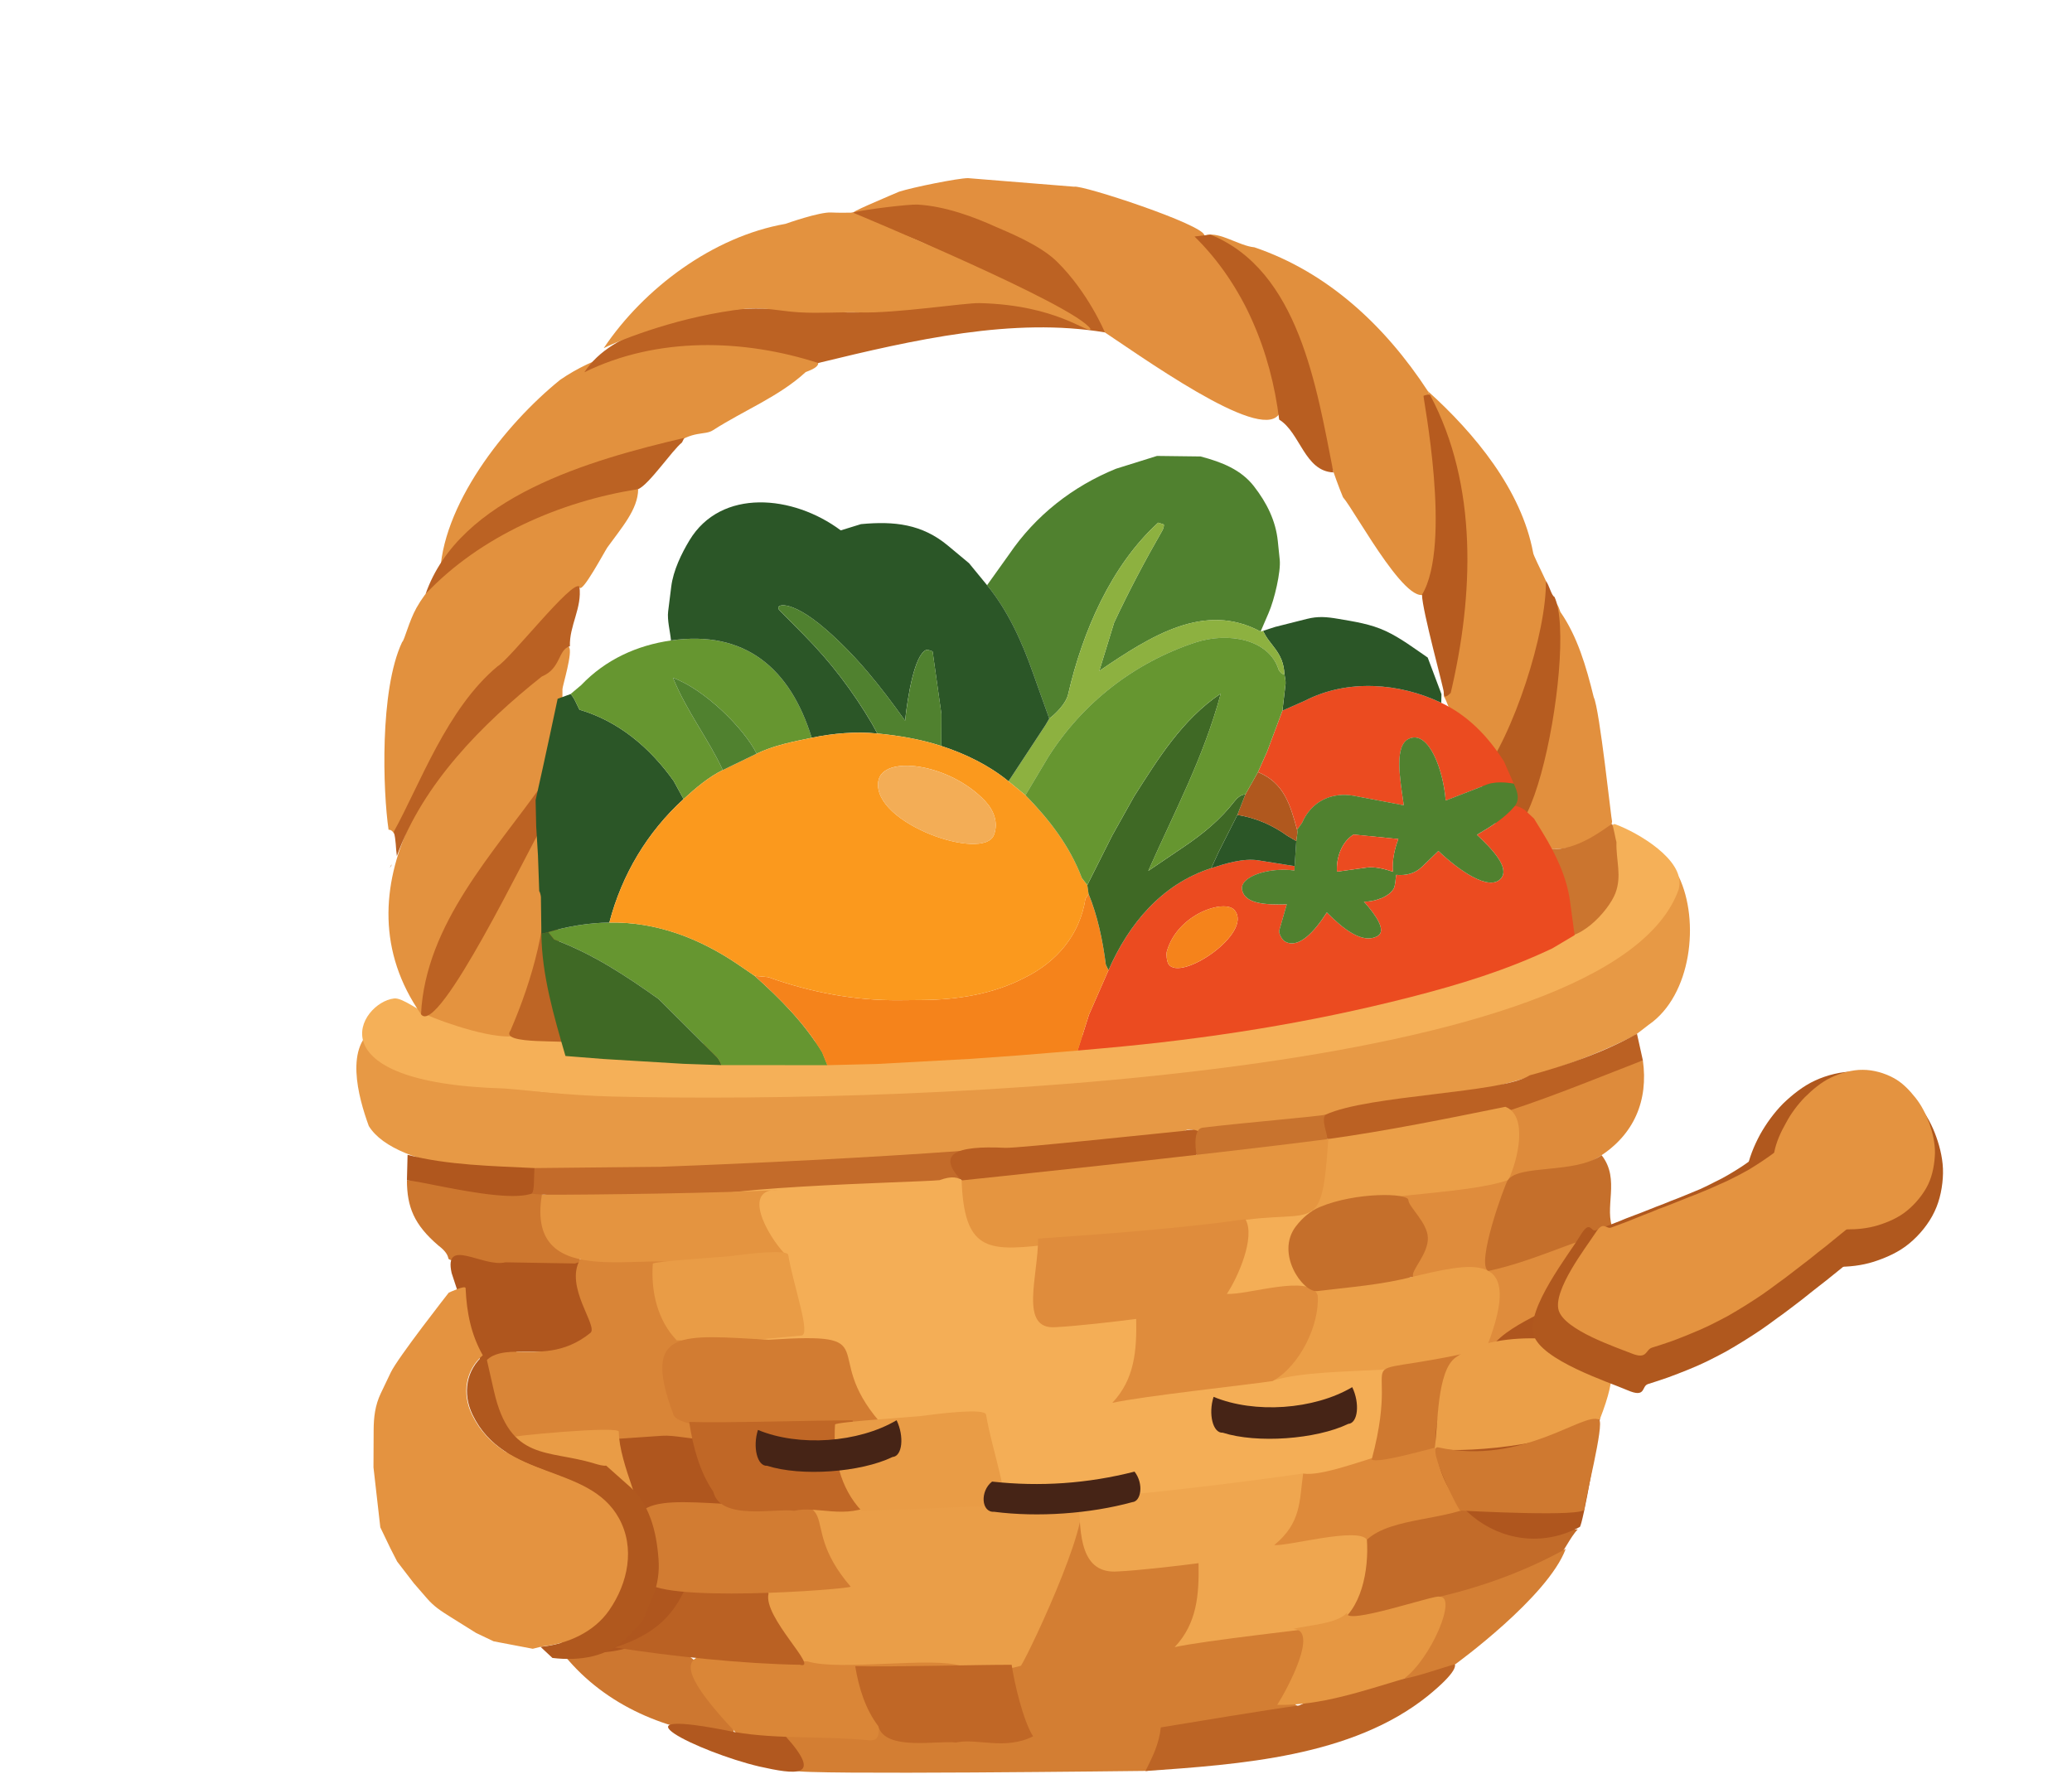
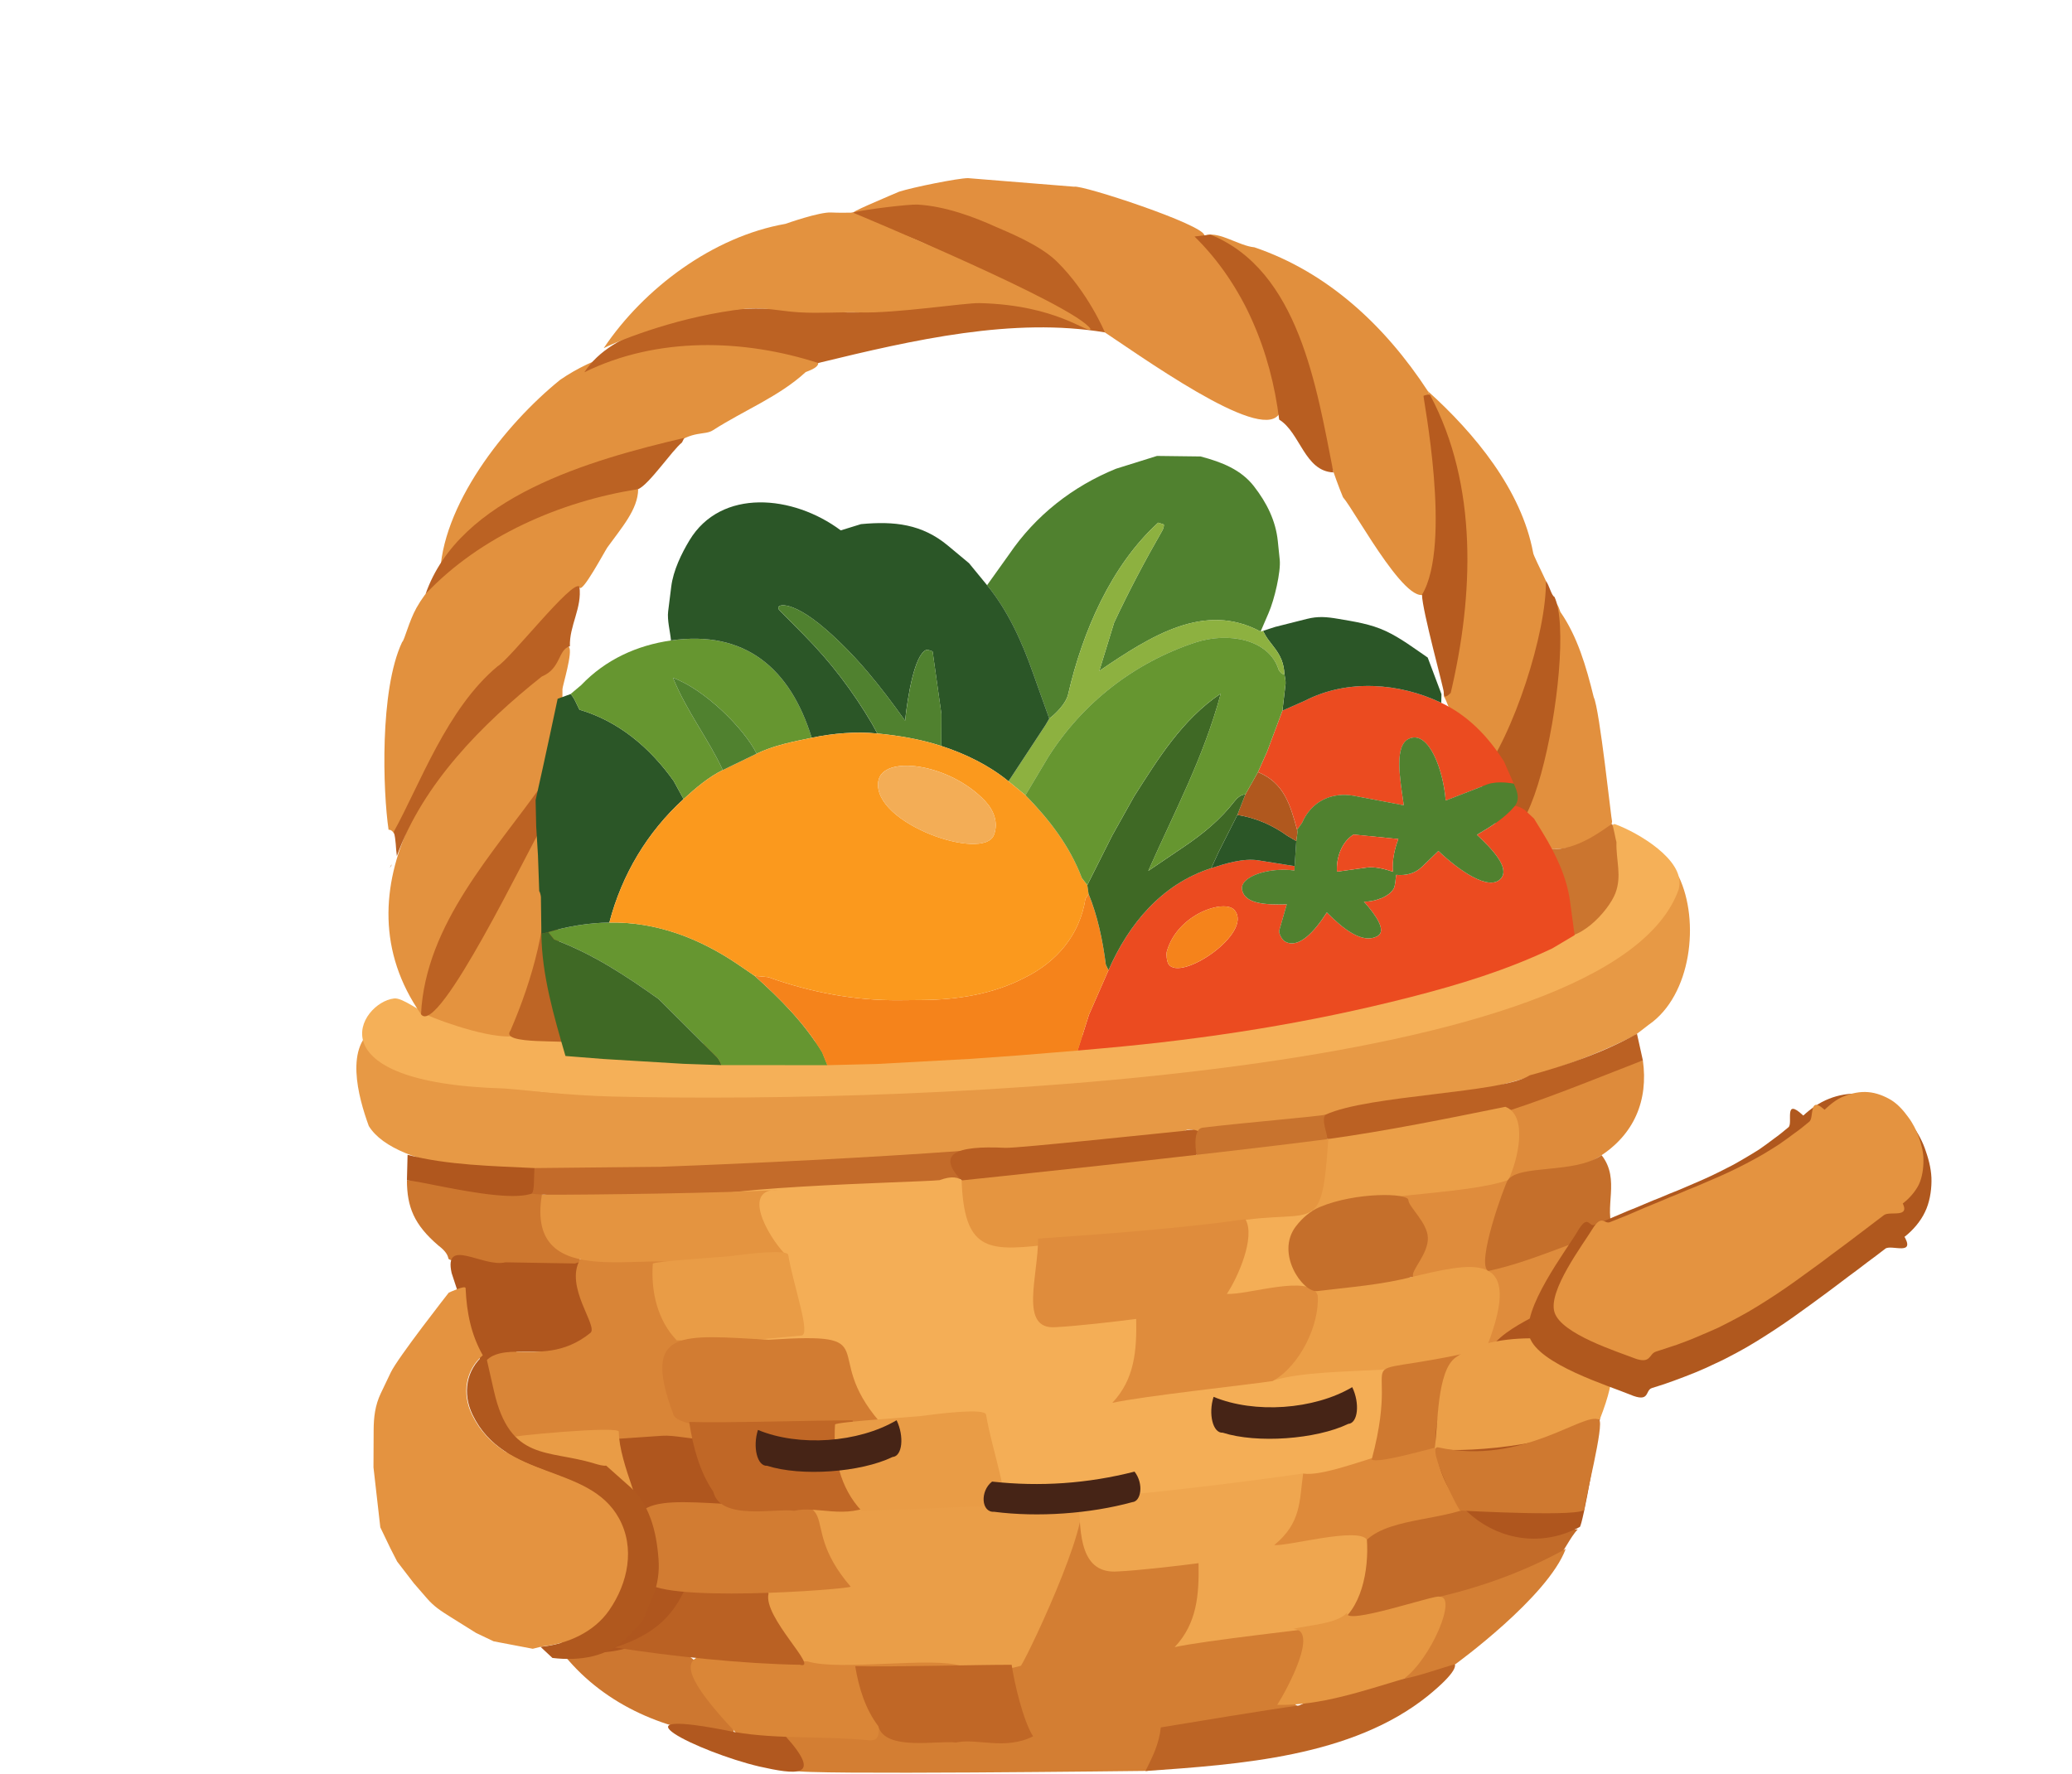
<svg xmlns="http://www.w3.org/2000/svg" width="814" height="697" viewBox="-140 -70 814 697" fill="none">
  <g id="cesto">
    <g id="corpo">
      <path d="M519.51 274.461C527.873 291.803 524.535 321.143 507.693 332.701C507.693 332.701 502.015 337.133 502.043 336.969C448.676 363.778 386.763 368.094 330.057 375.547C329.626 372.89 324.216 373.389 324.274 376.4C296.382 377.59 264.873 386.021 238.65 382.443C194.088 387.728 26.303 407.208 4.885 372.477C0.751 361.14 -4.956 340.518 8.012 333.593C30.159 377.292 202.634 355.213 250.716 355.05C339.227 343.357 461.02 342.916 519.49 274.461" fill="#E79945" />
      <path d="M519.5 279.449C493.632 352.834 223.994 363.883 100.618 360.891C82.989 360.459 68.717 358.531 58.185 357.735C-17.895 355.587 1.317 323.877 14.841 322.352C18.352 321.959 25.229 328.021 28.874 328.404C33.957 328.941 41.448 330.083 49.217 331.464C65.187 334.303 99.103 340.422 118.631 340.298C172.44 339.952 267.598 337.727 290.828 336.902C331.87 330.764 381.593 324.433 423.978 313.019C442.528 307.389 465.433 298.786 478.544 290.575C496.03 283.535 489.977 252.19 494.581 253.897C503.847 257.331 521.428 267.815 519.701 278.298" fill="#F5B058" />
      <path d="M286.004 518.845C315.709 522.777 345.769 527.947 325.876 574.716L366.074 568.567C366.697 571.128 371.426 569.881 373.143 569.881C376.02 580.998 360.77 595.433 369.719 600.354L369.162 602.378L317.454 610.578L310.807 625.886C310.807 625.886 173.505 627.584 172.334 625.79C169.006 624.352 172.21 619.009 169.275 614.77C167.155 616.631 166.637 614.894 167.999 612.401C176.746 607.595 191.968 613.494 202.692 611.614C202.883 607.01 207.305 607.269 209.78 611.902C226.507 613.427 246.122 614.559 262.6 611.259C258.888 603.567 256.481 595.376 255.368 586.695C250.688 584.269 277.966 513.263 285.994 518.845H286.004Z" fill="#D37E33" />
      <path d="M479.83 530.987C476.722 534.172 474.42 539.965 471.466 542.756C457.999 548.943 440.562 558.908 425.484 557.431C427.584 560.97 392.326 566.265 391.501 567.282C388.278 567.138 386.705 566.418 389.247 563.685C404.047 513.329 385.602 538.344 436.955 520.043C456.225 520.225 444.235 533.001 479.83 530.978V530.987Z" fill="#C26B29" />
      <path d="M421.014 596.353C391.108 620.447 346.958 623.315 310.011 625.943C312.706 620.486 315.335 615.479 316.035 608.803C327.909 606.827 358.842 601.715 370.304 600.19C382.331 594.704 398.014 590.292 411.538 589.668C426.836 580.604 442.749 578.638 421.004 596.353H421.014Z" fill="#BC6425" />
      <path d="M73.685 399.487C78.577 403.899 87.871 424.933 87.871 424.933C89.665 436.482 36.508 426.458 36.173 424.607C35.914 423.197 35.089 421.634 32.288 419.495C22.601 411.237 19.896 404.225 19.867 393.799C35.501 393.54 72.793 398.672 73.685 399.487Z" fill="#CD772F" />
      <path d="M505.41 346.676C507.625 362.359 502.014 375.921 488.164 384.611C473.288 393.953 449.99 397.742 449.75 394.826C449.184 388.169 450.086 380.371 450.143 378.415C451.179 376.583 452.675 365.044 455.006 363.96C464.435 359.577 491.07 349.899 505.41 346.667V346.676Z" fill="#DE8B3B" />
      <path d="M101.558 577.391C111.869 577.516 126.17 574.849 133.585 583.367C133.095 594.896 152.202 607.777 147.492 612.419C122.324 610.578 98.01 600.372 81.877 580.7C81.474 578.619 79.21 575.482 82.529 574.504C85.483 575.128 101.223 573.142 101.558 577.391Z" fill="#CD7730" />
      <path d="M475.101 538.651C468.089 557.604 431.766 583.952 431.766 583.952C425.417 585.65 417.993 588.499 411.547 589.688C415.336 580.336 427.815 569.67 425.493 557.441C442.634 553.461 459.428 547.313 475.101 538.651Z" fill="#D47F34" />
      <path d="M69.964 389.004C84.677 410.029 29.497 394.5 19.867 393.8L20.117 383.796C35.808 387.892 53.62 388.189 69.954 389.004H69.964Z" fill="#B0571E" />
      <path d="M148.864 610.684C152.038 608.334 165.303 610.012 168.584 612.247C183.69 629.042 172.43 627.315 158.215 624.15C134.822 618.635 96.091 599.836 148.854 610.684H148.864Z" fill="#B1581F" />
      <path d="M238.66 382.194L239.878 383.882C237.461 391.498 245.029 388.055 247.446 391.834C250.141 395.891 238.919 395.824 237.595 393.359C213.031 397.08 183.317 400.754 158.177 397.963C132.088 402.787 68.516 399.516 68.909 399.037C70.002 397.685 69.666 394.088 69.954 389.004L119.408 388.505C155.894 387.163 202.519 384.851 238.65 382.185L238.66 382.194Z" fill="#C36B2A" />
      <path d="M505.41 346.676C465.557 362.1 424.774 380.419 381.449 377.638C379.137 374.597 376.298 370.089 380.778 368.017C397.611 360.229 450.134 359.606 460.934 352.566C475.417 348.614 489.891 343.588 503.099 336.241L505.41 346.676Z" fill="#BB6123" />
      <path d="M324.974 374.396C335.467 371.71 332.618 381.388 328.35 386.03C299.134 387.479 265.593 399.756 238.257 394.356C227.418 383.479 235.235 380.074 254.956 381.052C259.512 381.282 318.624 374.99 324.983 374.396H324.974Z" fill="#B85E22" />
      <path d="M380.777 368.008C378.878 369.888 381.641 375.988 381.449 377.628C380.183 388.534 342.574 381.398 330.124 384.179C330.124 384.179 328.053 373.677 332.474 373.13C346.986 371.327 378.811 368.641 380.768 368.008H380.777Z" fill="#C8732E" />
      <path d="M85.953 426.488C91.372 424.464 92.792 427.514 90.212 435.648C98.029 475.328 105.107 460.231 62.866 461.18C66.338 505.887 116.032 477.227 137.028 491.586C141.872 494.895 148.24 504.419 149.353 513.215C159.376 524.206 139.052 524.139 131.292 524.561C145.689 555.849 114.085 588.077 81.838 577.133C79.268 575.397 74.299 560.453 74.29 549.173C74.654 542.498 51.126 471.961 37.429 430.267C34.226 415.87 49.85 428.214 58.569 426.037L85.943 426.498L85.953 426.488Z" fill="#AF561E" />
      <path d="M229.116 393.751C248.319 386.721 234.977 416.052 250.093 418.095C292.411 417.606 361.326 397.55 401.965 396.293C406.972 386.165 406.713 454.341 403.797 502.27C403.27 511.123 274.436 522.009 227.15 523.026C220.388 522.163 169.956 516.801 148.25 489.974C123.37 459.233 127.523 406.393 130.698 403.583C126.487 396.312 220.158 394.711 229.116 393.751Z" fill="#F4AE56" />
      <path d="M282.656 518.528C293.312 518.193 264.797 578.84 261.104 584.547C260.826 584.988 199.996 599.183 175.969 584.345C153.007 570.159 155.703 527.727 168.047 523.746C191.009 516.332 263.281 519.814 282.656 518.528Z" fill="#EA9E48" />
      <path d="M371.953 509.032C376.03 515.996 370.802 528.005 366.467 534.45C374.792 534.901 394.302 526.47 396.997 535.035C397.802 546.746 394.992 562.899 384.451 568.701C373.852 570.255 333.453 574.629 321.473 577.257C330.268 567.963 331.103 556.626 330.853 544.272C323.142 545.298 306.846 547.168 299.173 547.514C284.718 548.607 284.085 533.548 283.989 518.988C309.733 517.185 346.689 512.658 371.953 509.032Z" fill="#EFA64F" />
      <path d="M177.37 582.887C190.079 586.753 226.392 580.835 237.806 584.691C239.974 588.412 198.913 586.014 198.28 586.695C199.546 593.285 201.627 599.749 205.32 605.379C204.706 608.756 206.874 614.28 201.387 613.868C184.66 612.142 165.189 613.504 148.874 610.664C109.241 568.51 144.759 581.813 177.37 582.878V582.887Z" fill="#DA8637" />
      <path d="M205.042 608.305C199.996 601.649 197.397 593.323 195.978 584.729C209.809 585.122 244.156 584.154 257.44 584.192C258.466 591.299 261.977 606.253 265.852 612.305C254.802 617.878 243.887 612.919 235.523 614.741C228.675 613.782 207.718 618.261 205.042 608.315V608.305Z" fill="#C06726" />
      <path d="M425.484 557.431C432.764 557.086 422.088 581.976 411.538 589.678C395.529 594.416 378.581 600.373 361.767 599.931C365.69 593.831 378.313 570.294 368.078 570.121C373.661 568.577 385.199 568.241 389.247 563.695C387.453 569.171 424.246 556.415 425.484 557.431Z" fill="#E69742" />
      <path d="M434.384 502.472C436.063 508.706 438.47 514.989 442.393 520.12C428.994 527.832 406.943 525.885 396.997 535.045C393.62 529.913 365.767 537.711 360.597 537.145C371.301 528.35 370.428 519.88 371.953 509.032C385.794 511.43 435.075 484.679 434.375 502.462L434.384 502.472Z" fill="#DE8A3A" />
      <path d="M132.29 427.639C130.045 437.201 128.798 451.138 134.822 459.032C137.316 460.902 150.178 487.413 150.178 487.413C148.413 501.292 129.355 493.542 120.185 494.194C103.323 495.393 60.737 498.511 58.684 495.154C40.518 465.516 51.059 461.247 62.876 461.171C71.575 461.113 81.445 462.235 91.938 453.785C95.17 451.186 81.656 435.763 87.881 424.924C88.399 424.013 138.045 421.308 132.299 427.639H132.29Z" fill="#D98537" />
      <path d="M165.898 397.588C151.108 396.898 161.448 415.352 168.076 422.44C156.345 425.95 142.466 421.538 132.29 427.638C117.068 420.215 66.223 439.436 72.88 399.487C94.019 399.526 145.555 398.806 165.908 397.588H165.898Z" fill="#E49440" />
      <path d="M443.823 425.557C457.241 425.461 493.027 408.206 493.891 413.683C492.461 449.718 475.619 451.138 445.751 460.883C439.411 455.905 455.563 434.871 440.331 428.962C386.015 442.486 438.758 419.591 409.034 402.749C401.188 395.21 455.448 389.464 453.846 394.279C453.846 394.279 451.486 419.438 443.823 425.567V425.557Z" fill="#DF8C3C" />
      <path d="M451.39 364.929C460.474 368.401 456.273 386.002 452.58 393.646C436.054 399.794 390.312 399.228 377.497 406.767C367.887 405.185 377.986 379.364 381.833 377.58C404.872 374.386 428.38 369.6 451.39 364.929Z" fill="#EB9F48" />
      <path d="M161.927 556.251C159.635 565.459 182.386 586.378 174.195 584.182C152.096 583.846 123.513 580.844 101.568 577.382C117.356 572.193 125.537 564.778 131.014 549.777C139.474 552.405 160.163 546.871 161.937 556.251H161.927Z" fill="#BA6123" />
      <path d="M381.842 377.581C378.984 419.716 376.586 402.394 336.321 411.698C328.475 412.494 275.846 419.333 269.334 419.352C247.733 421.702 238.784 421.078 237.777 393.857C237.777 393.857 334.94 383.748 381.842 377.581Z" fill="#E59540" />
      <path d="M212.782 519.986C212.782 519.986 148.653 526.058 147.569 520.466C141.181 513.32 134.131 498.117 138.889 490.665L180.621 487.576C191.623 484.689 238.478 519.603 212.782 519.986Z" fill="#F2AA54" />
      <path d="M174.732 454.821L141.239 457.909C141.239 457.909 141.574 457.928 139.263 456.854L125.854 456.701C118.286 448.817 115.687 437.594 116.454 426.574C116.943 425.624 143.665 423.965 146.178 423.687C153.602 422.708 169.265 420.809 169.658 423.14C171.807 435.782 178.799 454.715 174.742 454.83L174.732 454.821Z" fill="#E99C46" />
      <path d="M150.696 521.291C197.521 518.221 170.56 526.058 194.193 553.489C193.282 554.554 116.809 560.328 113.231 550.765C100.378 516.361 116.435 519.478 150.696 521.291Z" fill="#D27C32" />
      <path d="M444.11 459.243C422.884 472.124 383.712 465.928 360.597 472.335C377.152 453.766 373.257 437.816 375.147 437.365C380.537 436.885 409.12 431.197 414.002 431.917C437.924 426.363 459.265 420.416 444.11 459.253V459.243Z" fill="#EB9F48" />
      <path d="M455.822 457.008C438.758 465.046 431.872 484.066 434.385 502.472C433.991 501.014 432.86 499.729 433.445 496.573C430.375 496.669 401.198 505.752 398.896 503.479C412.727 451.8 379.387 476.863 455.822 457.008Z" fill="#CF7930" />
      <path d="M410.482 427.418L410.693 421.5C410.789 423.159 412.842 425.768 410.482 427.418Z" fill="#EB9F48" />
      <path d="M425.522 484.584C416.372 517.789 450.594 546.036 480.645 530.028C482.908 527.899 504.173 404.676 484.894 431.744C476.559 443.455 457.443 447.129 447.487 457.459C431.651 473.879 423.019 484.852 425.522 484.584Z" fill="#AF561E" />
      <path d="M493.881 413.472C476.703 418.076 462.239 425.663 444.715 429.432C439.612 427.063 451.141 395.449 452.359 393.732C456.762 387.479 478.784 391.373 489.2 383.939C496.787 393.598 489.795 404.734 493.881 413.481V413.472Z" fill="#C56F2B" />
      <path d="M349.269 409.108C353.346 416.071 346.305 432.012 341.97 438.458C350.296 438.909 374.984 430.459 377.67 439.024C378.475 450.735 370.495 466.907 359.954 472.709C349.356 474.263 308.956 478.637 296.976 481.265C305.772 471.971 306.606 460.634 306.357 448.28C298.645 449.306 282.349 451.176 274.676 451.522C260.221 452.615 267.904 431.293 267.818 416.733C293.562 414.93 324.015 412.743 349.269 409.117V409.108Z" fill="#DF8C3C" />
      <g>
        <path d="M488.529 487.663C467.303 500.544 423.373 500.88 423.661 498.904C424.975 490.157 424.39 468.758 431.871 463.415C449.769 450.62 484.126 457.497 488.116 460.068C493.66 463.646 495.78 469.074 488.529 487.663Z" fill="#EB9F48" />
        <path d="M433.905 523.621C436.974 523.717 482.62 526.249 482.496 523.027C482.39 520.331 490.495 489.13 488.183 487.874C482.179 484.603 458.152 506.03 425.023 498.76C419.729 497.599 434.49 526.767 433.905 523.621Z" fill="#CF7930" />
        <path d="M66.827 520.581C63.595 515.91 57.466 500.333 58.674 495.153C59.307 494.3 103.074 490.214 103.093 492.573C103.208 505.397 114.382 526.316 110.354 525.779" fill="#E99C46" />
        <path d="M415.153 431.648C403.241 434.842 390.206 435.801 377.497 437.346C371.876 438.027 360.875 422.507 369.152 411.832C371.665 408.59 374.763 405.885 378.494 404.312C392.661 398.366 413.158 398.778 413.273 401.54C413.389 404.303 420.784 410.393 420.947 416.398C421.119 422.901 414.098 429.375 415.163 431.648H415.153Z" fill="#C56F2B" />
        <path d="M162.052 456.471C208.878 453.402 181.916 461.238 205.55 488.67C204.638 489.734 128.165 495.509 124.587 485.946C111.735 451.541 127.791 454.658 162.052 456.471Z" fill="#D27C32" />
        <path d="M140.231 516.197C134.956 508.457 132.251 498.77 130.764 488.766C145.209 489.226 181.081 488.094 194.96 488.142C196.025 496.41 199.699 513.809 203.746 520.849C192.208 527.333 180.813 521.559 172.065 523.679C164.91 522.557 143.022 527.774 140.231 516.197Z" fill="#C06726" />
        <path d="M253.028 521.626L198.528 523.746C190.088 514.855 187.191 502.203 188.054 489.773C188.601 488.708 218.393 486.838 221.193 486.512C229.461 485.409 246.927 483.27 247.369 485.888C249.766 500.141 257.564 521.502 253.037 521.626H253.028Z" fill="#E99C46" />
      </g>
    </g>
    <g id="rosto">
      <g id="boca" transform="translate(277.0 512.0) rotate(-4.0) scale(1.7)">
        <path d="M-16-1C-5 1 6 1 17-1C19 2 18 6 16 6C6 8-6 8-16 6C-19 6-19 1-16-1Z" fill="#462416" />
      </g>
      <g id="olho-esq" transform="translate(185.0 490.0) rotate(-4.0) scale(1.3 1.3)">
        <path d="M-21 0C-9 6 9 6 21 0C23 5 22 11 19 11C9 15-9 15-19 11C-22 11-23 5-21 0Z" fill="#462416" />
      </g>
      <g id="olho-dir" transform="translate(364.0 477.0) rotate(-4.0) scale(-1.3 1.3)">
        <path d="M-21 0C-9 6 9 6 21 0C23 5 22 11 19 11C9 15-9 15-19 11C-22 11-23 5-21 0Z" fill="#462416" />
      </g>
    </g>
    <g id="alca">
      <path d="M333.146 22.521C340.474 32.151 369.421 83.686 362.285 93.009C354.362 103.368 308.927 70.421 289.092 57.29C263.646 37.474 196.371 15.001 195.325 13.562C194.193 13.812 197.099 12.316 201.109 10.551C206.432 8.201 213.204 5.333 213.204 5.333C218.527 3.606 236.434 0 240.271 0L281.975 3.367C284.968 2.523 333.127 18.329 333.146 22.511V22.521Z" fill="#E28F3E" />
      <path d="M180.161 70.805C183.633 73.442 179.317 75.15 176.516 76.214C166.08 85.835 152.249 91.244 140.039 99.1C136.788 101.191 132.069 98.965 124.137 105.277C88.082 110.485 54.761 132.545 32.864 156.927C33.065 129.054 58.204 96.903 80.092 79.236C106.651 60.906 148.058 59.429 180.161 70.805Z" fill="#E2913E" />
      <path d="M420.937 83.686C422.683 86.065 428.783 139.816 421.445 161.32C415.71 174.585 392.604 131.107 387.597 125.38C373.133 90.314 370.399 44.687 333.98 22.396C339.304 21.044 346.852 26.636 352.799 27.182C381.516 36.937 404.056 57.875 420.937 83.686Z" fill="#E18F3D" />
      <path d="M110.708 122.225C110.66 130.176 104.119 137.447 98.604 145.12C97.702 146.377 88.542 163.584 87.679 160.773C87.65 160.697 81.176 167.727 77.522 171.717C70.098 179.813 61.744 188.579 54.147 195.984C36.892 213.815 25.066 235.06 17.632 258.617C15.273 260.66 15.196 255.979 12.654 256.046C10.458 241.285 9.038 201.202 17.987 182.287C18.869 181.741 20.596 174.25 23.646 168.802C27.483 161.944 32.969 156.62 36.46 153.455C56.9 134.915 89.281 118.571 110.708 122.215V122.225Z" fill="#E2913E" />
      <path d="M294.06 60.618C258.13 54.585 219.16 63.448 181.446 72.646C152.278 63.218 118.247 62.163 89.569 76.281C100.618 59.17 128.645 54.902 148.058 51.622C178.194 48.782 217.376 62.815 240.587 35.796C225.078 24.9 208.005 18.502 188.985 15.989C190.769 14.08 193.052 14.071 195.037 13.534C199.507 12.325 217.155 10.205 220.493 10.397C231.322 11.021 242.573 15.222 251.1 19.087C254.553 20.651 268.182 25.907 275.136 32.717C287.49 44.812 294.051 60.599 294.051 60.599L294.06 60.618Z" fill="#BC6223" />
      <path d="M441.636 235.463C438.183 233.228 428.495 204.866 427.248 203.715C434.087 163.104 435.142 122.628 420.927 83.686C439.41 100.337 457.721 122.561 462.296 147.163C462.315 148.046 465.212 153.657 467.331 158.289C468.051 159.853 468.674 181.587 463.485 201.039C459.025 217.757 448.964 232.902 441.645 235.463H441.636Z" fill="#E2903D" />
      <path d="M493.315 252.814C491.665 267 449.021 266.156 450.661 256.89C461.49 243.683 465.154 146.165 472.981 170.422C479.676 180.072 483.1 191.706 486.121 204.002C488.404 208.462 493.056 252.689 493.315 252.814Z" fill="#E2903E" />
      <path d="M335.505 22.185C370.274 36.304 377.228 82.142 383.847 115.645C372.481 115.175 370.821 99.982 362.534 94.889C359.273 68.167 348.694 41.982 329.28 22.943L335.515 22.185H335.505Z" fill="#B85E21" />
      <path d="M470.65 164.504C480.606 184.695 456.426 306.162 441.626 235.463C454.498 219.186 467.638 178.489 467.312 158.289C468.549 159.776 469.557 164.159 470.64 164.504H470.65Z" fill="#B65C20" />
      <path d="M80.965 200.808C81.56 253.456 35.204 273.522 25.401 328.548C-8.783 279.545 31.952 224.183 72.745 192.703C73.656 191.994 81.579 182.182 83.497 184.234C85.185 186.037 80.955 199.629 80.965 200.808Z" fill="#E3923F" />
      <path d="M74.951 255.547C77.781 262.233 74.107 307.975 64.017 336.596C56.42 339.732 32.979 331.253 28.221 329.047C41.793 303.85 71.335 253.581 74.145 254.233C74.289 254.272 74.778 255.145 74.951 255.547Z" fill="#E4933F" />
      <path d="M72.774 255.317C68.544 261.628 32.144 338.025 25.392 328.558C27.195 292.897 54.099 265.072 73.618 237.419C76.255 239.836 76.85 253.427 73.148 254.866C73.119 254.876 73.004 254.962 72.774 255.317Z" fill="#BC6223" />
      <path d="M84.734 339.991C83.804 338.37 56.027 340.806 60.535 334.984C69.139 315.053 76.044 291.189 74.241 269.042C78.644 264.649 80.044 324.146 84.734 339.981V339.991Z" fill="#BE6525" />
      <path d="M495.032 260.947C494.849 268.247 497.238 274.184 494.6 281.042C491.962 287.9 479.724 301.587 470.247 297.539C460.349 293.309 450.891 270.203 450.613 260.314C454.085 258.578 464.214 264.621 473 263.518C483.33 262.213 493.497 253.044 493.324 253.869C493.622 253.725 494.888 260.784 495.041 260.947H495.032Z" fill="#CB752F" />
      <path d="M127.935 103.867C123.887 107.157 115.082 120.316 110.708 122.225C80.39 126.915 48.517 140.717 27.185 163.42C40.537 125.179 92.024 110.725 128.827 102.073L127.935 103.867Z" fill="#BB6223" />
      <path d="M419.249 85.528C419.872 85.269 421.599 84.818 421.819 85.221C440.734 120.786 438.94 164.044 429.924 202.285C427.497 204.76 427.143 203.561 427.2 202.094C427.258 200.626 418.702 169.876 418.645 163.708C430.576 143.873 418.884 85.681 419.249 85.528Z" fill="#B65B1F" />
      <path d="M87.631 160.495C88.753 168.859 83.631 175.784 83.89 183.956C79.085 185.28 80.524 192.646 72.841 195.85C49.457 214.428 26.12 238.014 15.905 266.395C15.435 263.221 15.608 259.998 14.687 256.861C25.008 238.215 35.52 208.472 55.451 191.85C60.631 188.771 84.763 157.723 87.621 160.495H87.631Z" fill="#BA6123" />
      <path d="M195.047 13.543C195.047 13.543 282.311 49.752 288.44 59.266C287.375 61.405 275.625 49.867 244.865 49.109C239.12 48.965 211.995 53.204 197.761 52.773C190.213 52.543 182.319 53.224 173.85 52.725C167.03 52.322 159.712 50.576 152.892 51.325C127.906 54.058 104.608 63.132 97.175 66.805C112.943 43.277 140.126 22.953 168.574 17.965C168.574 17.965 181.974 13.188 186.625 13.505C189.091 13.668 195.047 13.553 195.047 13.553V13.543Z" fill="#E3923F" />
    </g>
    <g id="frutas">
      <g>
        <path d="M156.47 313.471C166.416 322.391 175.845 331.781 182.99 343.559L185.014 348.566L143.329 348.547C143.368 348.029 142.322 346.063 141.708 345.449L118.756 322.573C105.548 313.212 92.859 304.81 77.704 299.189L75.383 296.283C82.941 294.01 91.382 292.657 99.39 292.513C117.749 292.187 134.812 298.642 150.245 309.203L156.479 313.471H156.47Z" fill="#669630" />
        <path d="M75.373 296.283L77.695 299.189C92.849 304.81 105.539 313.212 118.746 322.573L141.699 345.449C142.313 346.063 143.358 348.039 143.32 348.547L128.559 348.039L96.935 346.13L82.145 344.96C77.57 329.134 72.889 313.327 72.678 296.935L75.364 296.273L75.373 296.283Z" fill="#3F6925" />
      </g>
      <path d="M84.15 202.737C85.416 203.83 86.605 206.871 87.641 208.885C103.083 213.402 115.399 223.867 124.674 236.921L128.539 243.999C114.315 256.986 104.349 273.58 99.381 292.513C91.372 292.657 82.931 294 75.373 296.283L72.688 296.945L72.505 282.509C72.505 281.991 72.064 280.217 71.844 280.255L71.345 266.117L70.645 254.675L70.415 244.441C73.935 228.96 79.076 204.588 79.076 204.588L84.159 202.737H84.15Z" fill="#2B5627" />
      <path d="M178.885 219.915C171.567 221.44 163.989 222.888 157.247 226.159C152.364 216.232 136.673 200.77 124.395 196.368C129.863 209.748 138.255 220.27 143.962 232.595C138.342 235.319 133.124 239.817 128.539 243.999L124.674 236.921C115.399 223.867 103.083 213.402 87.641 208.885C86.595 206.87 85.415 203.83 84.149 202.736L88.302 199.245C97.961 189.116 110.296 183.582 123.609 181.673C152.71 177.511 170.492 192.646 178.885 219.915Z" fill="#669630" />
      <g id="tomate">
        <path d="M462.641 251.663L466.056 257.226C471.207 265.638 475.571 274.759 476.808 284.265L478.602 297.472L469.854 302.671C451.813 311.246 433.493 316.866 413.964 321.864C374.14 332.05 334.297 338.284 293.38 341.929L283.366 342.821L287.807 328.769L295.49 311.226C303.47 293.003 316.409 277.426 335.841 271.153C341.222 269.417 348.387 267.125 354.43 268.103L368.606 270.357L368.539 272.074C358.343 270.673 346.91 274.539 347.975 279.709C349.116 285.253 357.298 285.598 365.527 285.358L362.582 295.602C362.266 296.715 363.695 299.275 364.673 299.88C370.093 303.208 376.548 295.938 381.257 288.543C387.636 294.959 395.175 301.079 401.121 297.875C404.872 295.861 400.565 289.578 395.827 284.332C399.865 284.38 405.84 282.5 407.605 279.037C408.114 278.04 408.372 274.827 408.478 273.791C412.363 274.136 415.844 273.311 418.587 270.664L425.091 264.391C432.821 271.757 445.022 280.476 449.626 275.239C453.242 271.124 446.441 263.873 440.216 258.041C445.827 254.752 451.295 251.327 455.083 246.733C456.215 246.666 458.421 247.731 459.236 248.488L462.651 251.673L462.641 251.663ZM345.02 287.67C341.232 283.104 322.586 289.041 318.404 303.86C318.078 305.021 318.404 307.774 319.018 308.781C323.574 316.166 352.483 296.667 345.02 287.679V287.67Z" fill="#EB4B20" />
        <path d="M426.203 206.17C436.773 211.196 444.552 219.349 450.834 229.18L454.709 237.976C451.525 237.391 447.132 237.141 444.005 238.359L427.949 244.604C427.105 232.998 421.513 217.287 413.888 220.145C407.452 222.553 410.051 236.173 411.499 246.455L392.134 242.772C383.175 241.064 375.205 244.901 371.512 253.38L369.594 256.075C366.937 246.503 364.606 237.669 354.209 233.391L357.854 225.219L363.82 209.249L372.596 205.374C389.381 196.732 409.686 198.315 426.213 206.17H426.203Z" fill="#EB4B20" />
        <path d="M420.88 188.388L426.289 202.784L426.213 206.17C409.686 198.315 389.381 196.732 372.596 205.374L363.82 209.249L365.047 198.698C365.153 197.806 364.75 195.668 364.587 194.814C364.184 186.095 358.688 183.611 356.223 177.885L360.961 176.35L373.43 173.204C377.766 172.111 381.142 172.389 385.717 173.175C392.105 174.278 398.388 175.17 404.44 178C410.319 180.753 415.528 184.743 420.889 188.397L420.88 188.388Z" fill="#2B5627" />
        <path d="M454.709 237.966C455.822 240.479 457.366 243.942 455.074 246.723C451.285 251.318 445.808 254.742 440.207 258.032C446.432 263.863 453.232 271.115 449.616 275.229C445.012 280.466 432.812 271.757 425.081 264.381L418.578 270.654C415.835 273.302 412.353 274.126 408.468 273.781C408.363 274.817 408.104 278.03 407.595 279.028C405.821 282.481 399.846 284.37 395.817 284.322C400.555 289.578 404.862 295.851 401.112 297.865C395.165 301.069 387.616 294.959 381.248 288.533C376.548 295.928 370.083 303.198 364.664 299.87C363.685 299.266 362.256 296.714 362.573 295.592L365.517 285.348C357.297 285.588 349.116 285.243 347.965 279.699C346.9 274.529 358.324 270.664 368.529 272.064L368.596 270.347L369.249 260.487C369.316 259.413 369.901 257.226 369.584 256.056L371.503 253.361C375.186 244.882 383.166 241.045 392.124 242.752L411.49 246.436C410.041 236.153 407.442 222.534 413.878 220.126C421.513 217.268 427.095 232.979 427.939 244.584L443.995 238.34C447.122 237.122 451.515 237.372 454.7 237.957L454.709 237.966ZM407.202 272.573C406.828 268.496 407.816 263.547 409.351 259.71L391.75 257.945C386.964 260.88 384.902 267.192 385.228 272.534L396.997 270.904C400.009 270.482 404.191 271.47 407.193 272.582L407.202 272.573Z" fill="#50812F" />
        <path d="M346.114 250.224C353.403 251.375 359.974 254.253 365.844 258.502L369.258 260.497L368.606 270.357L354.43 268.103C348.387 267.124 341.222 269.417 335.841 271.153L338.795 264.727L346.123 250.224H346.114Z" fill="#2B5627" />
        <path d="M345.02 287.67C352.473 296.657 323.564 316.157 319.018 308.771C318.394 307.764 318.078 305.011 318.404 303.851C322.586 289.032 341.232 283.095 345.02 287.66V287.67Z" fill="#F5831B" />
        <path d="M369.584 256.075C369.91 257.245 369.325 259.432 369.248 260.506L365.834 258.511C359.964 254.272 353.384 251.385 346.104 250.234L349.231 242.206L354.19 233.401C364.587 237.678 366.918 246.503 369.574 256.085L369.584 256.075Z" fill="#B0581E" />
        <path d="M407.202 272.572C404.2 271.469 400.018 270.482 397.006 270.894L385.238 272.525C384.912 267.182 386.974 260.88 391.76 257.936L409.36 259.701C407.826 263.528 406.838 268.486 407.212 272.563L407.202 272.572Z" fill="#EB4B20" />
      </g>
      <g>
        <path d="M355.225 178.182C333.328 166.432 312.428 179.64 291.864 193.644L297.705 174.633C303.594 162.068 309.886 150.213 316.802 138.157C316.965 137.725 317.512 136.19 317.109 136.066L314.999 135.385C296.506 152.218 285.274 178.23 279.615 202.871C278.791 206.487 274.685 210.534 272.201 212.386L265.804 194.459C261.42 181.971 255.876 169.847 247.771 159.968L256.471 147.787C266.811 132.594 281.371 121.122 298.463 114.187L314.538 109.161L331.659 109.372C340.032 111.578 347.562 114.561 352.626 121.093C357.69 127.615 361.182 134.646 361.997 142.636L362.755 149.993C363.225 154.549 360.721 165.569 358.324 171.008L355.225 178.201V178.182Z" fill="#50812F" />
        <path d="M355.225 178.182L356.213 177.875C358.678 183.611 364.165 186.085 364.577 194.804C363.896 195.389 362.515 193.778 362.285 193.049C358.621 181.414 342.795 178.115 329.501 182.517C305.532 190.45 285.418 206.18 271.904 227.348L262.868 242.484L256.212 237.017L270.791 214.831L272.211 212.376C274.695 210.525 278.79 206.477 279.625 202.861C285.284 178.22 296.516 152.199 315.008 135.375L317.118 136.056C317.521 136.19 316.974 137.725 316.811 138.147C309.896 150.213 303.604 162.059 297.715 174.624L291.873 193.634C312.438 179.621 333.337 166.413 355.235 178.172L355.225 178.182Z" fill="#8DB140" />
        <path d="M247.781 159.958C255.886 169.838 261.43 181.961 265.813 194.449L272.211 212.376L270.791 214.831L256.212 237.017C248.549 230.725 239.274 226.217 229.788 223.128L229.826 210.515L226.383 185.99C225.663 185.702 224.33 185.194 223.822 185.414C219.256 187.457 216.628 203.341 215.563 213.191C205.828 199.562 196.476 187.755 184.295 177.194C170.138 164.917 163.971 167.478 166.177 169.742L168.431 172.053L175.595 179.276C186.232 189.989 195.018 201.547 202.653 214.534L204.658 218.227C196.064 217.402 187.288 218.16 178.876 219.905C170.483 192.637 152.7 177.501 123.6 181.664C123.293 178.201 122.056 173.693 122.487 170.25L123.705 160.505C124.501 154.165 127.715 147.528 130.889 142.281C143.272 121.794 171.577 124.422 190.299 138.416L198.251 135.96C211.334 134.723 222.22 135.931 232.377 144.391L240.684 151.307L247.772 159.949L247.781 159.958Z" fill="#2B5627" />
        <path d="M229.797 223.128C221.769 220.51 213.079 219.032 204.677 218.227L202.672 214.534C195.037 201.547 186.242 189.999 175.614 179.276L168.45 172.053L166.196 169.742C163.99 167.478 170.157 164.917 184.314 177.194C196.495 187.754 205.847 199.571 215.582 213.191C216.647 203.341 219.275 187.457 223.841 185.414C224.349 185.184 225.682 185.692 226.402 185.99L229.845 210.515L229.807 223.128H229.797Z" fill="#50812F" />
      </g>
      <g id="laranja">
        <path d="M295.48 311.236L287.797 328.779L283.356 342.83L260.557 344.701L241.614 346.072L204.572 348.096L185.014 348.576L182.991 343.569C175.845 331.781 166.416 322.4 156.47 313.48L161.755 313.969C178.492 319.955 195.584 323.197 213.281 323.043L222.258 322.966C236.32 322.842 250.179 320.636 262.552 314.2C275.29 307.888 284.172 297.328 286.416 283.219L287.653 281.281C291.164 289.828 293.207 299.438 294.435 309.107L295.48 311.245V311.236Z" fill="#F5831B" />
        <path d="M204.677 218.236C213.079 219.042 221.779 220.519 229.797 223.138C239.274 226.226 248.558 230.734 256.222 237.026L262.878 242.493C272.134 251.998 280.172 262.242 285.054 275.085L287.164 277.819L287.663 281.281L286.426 283.219C284.181 297.328 275.299 307.888 262.562 314.2C250.189 320.635 236.329 322.851 222.268 322.966L213.29 323.043C195.584 323.196 178.492 319.945 161.764 313.969L156.479 313.48L150.245 309.212C134.812 298.652 117.749 292.197 99.391 292.523C104.359 273.589 114.325 256.996 128.549 244.009C133.124 239.827 138.351 235.328 143.972 232.604L157.256 226.168C163.999 222.898 171.586 221.449 178.895 219.924C187.316 218.169 196.083 217.421 204.677 218.246V218.236ZM250.457 258.127C252.328 253.284 250.419 248.411 247.052 244.814C233.03 229.823 206.442 226.408 205.013 237.17C202.807 253.706 246.391 268.678 250.457 258.118V258.127Z" fill="#FB991D" />
        <path d="M250.458 258.128C246.381 268.688 202.807 253.715 205.013 237.18C206.442 226.418 233.03 229.833 247.053 244.824C250.419 248.421 252.328 253.293 250.458 258.137V258.128Z" fill="#F3AD56" />
      </g>
      <path d="M157.247 226.159L143.962 232.595C138.265 220.279 129.873 209.757 124.396 196.367C136.663 200.77 152.355 216.232 157.247 226.159Z" fill="#50812F" />
      <g>
        <path d="M349.241 242.196L346.114 250.224L338.786 264.726L335.832 271.153C316.399 277.426 303.46 293.012 295.48 311.226L294.435 309.087C293.207 299.419 291.164 289.808 287.653 281.262L287.155 277.8L296.995 258.243L305.57 242.915C314.922 228.269 324.322 212.836 339.591 202.544C332.753 227.972 321.368 248.977 311.124 272.208L325.271 262.626C332.676 257.609 339.448 252.046 344.953 244.92C346.066 243.481 347.591 242.177 349.25 242.196H349.241Z" fill="#3F6925" />
        <path d="M364.577 194.804C364.74 195.658 365.143 197.797 365.038 198.689L363.81 209.239L357.844 225.209L354.199 233.381L349.24 242.186C347.581 242.167 346.056 243.471 344.943 244.91C339.448 252.037 332.676 257.6 325.262 262.616L311.114 272.198C321.358 248.977 332.743 227.962 339.582 202.535C324.303 212.826 314.912 228.259 305.561 242.906L296.986 258.233L287.145 277.79L285.035 275.056C280.153 262.213 272.115 251.97 262.859 242.464L271.894 227.329C285.409 206.16 305.522 190.44 329.492 182.498C342.785 178.096 358.611 181.385 362.275 193.03C362.506 193.759 363.877 195.37 364.568 194.785L364.577 194.804Z" fill="#669630" />
      </g>
      <path d="M13.23 270.961C13.268 270.577 13.642 269.896 13.949 269.704L13.23 270.961Z" fill="#BC6425" />
    </g>
    <g id="braco-esq" transform="translate(46 452)" data-pivo="46 452">
      <g transform="rotate(0)" class="giro">
        <g transform="scale(1 1) translate(-46 -452)">
          <g>
            <path d="M72.343 577.132L77.033 581.506C87.564 582.762 98.902 581.257 106.68 573.065L112.406 567.032L116.483 557.326C118.468 552.607 119.063 547.427 118.708 542.698C117.931 532.081 115.284 520.513 106.412 513.291L98.134 505.934C96.964 506.107 95.055 505.57 93.262 505.023C75.22 499.546 60.353 504.342 54.061 476.67L50.944 462.954L50.014 462.504C43.213 468.287 41.563 477.428 45.621 485.878C58.08 511.852 91.343 505.339 102.997 526.988C109.308 538.699 106.364 552.444 98.863 563.1C92.753 571.79 82.174 576.221 72.333 577.123L72.343 577.132Z" fill="#B0581E" />
            <g>
              <path d="M69.328 577.895L72.908 577.003C82.741 576.022 93.284 571.506 99.324 562.767C106.738 552.051 109.572 538.283 103.167 526.623C91.339 505.069 58.129 511.85 45.461 485.977C41.336 477.56 42.902 468.397 49.666 462.568C45.17 454.614 43.346 446.102 42.911 436.178C42.853 434.864 36.288 437.977 36.288 437.977C36.288 437.977 16.312 463.45 13.501 469.343L9.606 477.509C7.361 482.207 6.813 486.864 6.788 492.063L6.723 506.595L9.406 530.179L13.406 538.501L16.018 543.612L22.561 552.125L27.712 558.069C30.52 561.307 33.161 563.003 36.834 565.304L47.005 571.668L53.928 574.969L69.328 577.905L69.328 577.895Z" fill="#E49340" />
            </g>
          </g>
        </g>
      </g>
    </g>
    <g id="braco-dir" data-pivo="490 446" transform="translate(490.0 446.0)">
      <g class="giro" transform="rotate(-28.0)">
        <g transform="scale(1 1)">
-           <path d="M-6.0 31.1C-0.9 37.5 -0.5 32.3 2.3 32.8C5.0 33.3 7.8 33.8 10.5 34.2C13.3 34.6 16.0 34.9 18.8 35.2C21.6 35.5 24.3 35.7 27.1 35.8C29.8 35.9 32.6 35.9 35.3 35.9C38.0 35.8 40.8 35.7 43.5 35.5C46.2 35.3 48.9 35.1 51.6 34.8C54.3 34.5 57.0 34.1 59.6 33.7C62.3 33.4 65.0 32.9 67.6 32.5C70.3 32.1 72.9 31.6 75.5 31.1C78.1 30.6 80.7 30.2 83.4 29.7C86.0 29.2 88.6 28.7 91.2 28.2C93.8 27.7 96.4 27.2 99.0 26.6C101.6 26.1 107.7 34.2 106.7 24.9C105.8 15.7 96.5 -20.2 93.3 -28.9C90.0 -37.6 89.3 -27.9 87.3 -27.4C85.3 -27.0 83.3 -26.6 81.2 -26.2C79.2 -25.9 77.2 -25.6 75.1 -25.4C73.1 -25.2 71.0 -25.1 69.0 -25.0C66.9 -24.9 64.9 -24.9 62.8 -25.0C60.7 -25.0 58.7 -25.1 56.6 -25.2C54.5 -25.4 52.5 -25.6 50.4 -25.8C48.3 -26.0 46.3 -26.2 44.2 -26.5C42.1 -26.7 40.0 -26.9 38.0 -27.2C35.9 -27.4 33.8 -27.7 31.7 -27.9C29.6 -28.2 27.5 -28.4 25.4 -28.7C23.3 -28.9 21.2 -29.1 19.0 -29.4C16.9 -29.6 14.7 -29.9 12.5 -30.2C10.4 -30.5 12.8 -35.2 6.0 -31.1C-0.8 -27.0 -26.3 -15.8 -28.3 -5.4C-30.3 4.9 -11.1 24.7 -6.0 31.1Z" fill="#B0581E" />
-           <path d="M147.7 -13.9C148.6 -9.3 148.6 -4.5 147.9 0.2C147.2 4.9 145.9 9.8 143.5 14.1C141.1 18.4 137.6 22.8 133.5 25.8C129.4 28.9 123.9 31.2 118.9 32.2C113.8 33.3 108.2 32.9 103.2 32.0C98.3 31.1 93.5 29.2 89.2 26.8C85.0 24.5 80.9 21.6 77.7 18.0C74.5 14.4 71.5 10.0 70.1 5.5C68.7 0.9 68.4 -4.6 69.3 -9.3C70.3 -14.1 72.9 -19.0 75.9 -23.0C78.9 -26.9 83.0 -30.3 87.2 -33.1C91.4 -35.8 96.1 -38.1 100.9 -39.6C105.8 -41.0 111.2 -42.0 116.3 -41.7C121.4 -41.4 127.1 -40.0 131.4 -37.6C135.8 -35.2 139.8 -31.3 142.5 -27.4C145.2 -23.4 146.8 -18.5 147.7 -13.9Z" fill="#B0581E" />
-           <path d="M2.3 19.2C6.6 24.3 7.7 20.4 10.4 20.9C13.1 21.4 15.8 21.9 18.5 22.3C21.1 22.6 23.8 23.0 26.5 23.2C29.2 23.5 31.9 23.7 34.6 23.8C37.2 23.9 39.9 23.9 42.6 23.9C45.3 23.8 47.9 23.7 50.6 23.5C53.2 23.3 55.8 23.1 58.5 22.8C61.1 22.5 63.7 22.1 66.3 21.7C68.9 21.4 71.5 20.9 74.0 20.5C76.6 20.1 79.1 19.6 81.7 19.2C84.2 18.7 86.8 18.2 89.3 17.8C91.9 17.3 94.4 16.8 96.9 16.3C99.4 15.8 102.0 15.3 104.5 14.8C107.0 14.2 112.4 20.1 112.0 13.1C111.6 6.1 104.7 -20.7 102.0 -27.1C99.3 -33.6 97.8 -26.0 95.8 -25.6C93.7 -25.1 91.6 -24.7 89.5 -24.3C87.4 -24.0 85.3 -23.7 83.2 -23.5C81.1 -23.3 78.9 -23.1 76.8 -23.0C74.7 -23.0 72.5 -22.9 70.4 -23.0C68.2 -23.0 66.1 -23.1 64.0 -23.3C61.8 -23.4 59.7 -23.6 57.5 -23.8C55.4 -24.0 53.3 -24.2 51.1 -24.5C49.0 -24.7 46.8 -25.0 44.7 -25.2C42.5 -25.4 40.4 -25.7 38.2 -26.0C36.0 -26.2 33.9 -26.4 31.7 -26.7C29.5 -26.9 27.3 -27.2 25.1 -27.4C22.9 -27.7 20.7 -28.0 18.4 -28.3C16.2 -28.6 17.2 -32.4 11.7 -29.2C6.1 -26.1 -13.5 -17.3 -15.1 -9.2C-16.6 -1.2 -1.9 14.2 2.3 19.2Z" fill="#E49340" />
-           <path d="M147.9 -17.2C148.6 -13.5 148.5 -9.6 148.0 -5.8C147.4 -2.0 146.4 2.0 144.5 5.5C142.5 9.0 139.7 12.7 136.3 15.2C132.9 17.7 128.3 19.6 124.2 20.4C120.0 21.3 115.3 20.9 111.2 20.1C107.2 19.3 103.3 17.7 99.8 15.8C96.3 14.0 93.0 11.7 90.3 8.8C87.6 6.0 85.0 2.5 83.9 -1.2C82.7 -4.9 82.4 -9.4 83.2 -13.3C84.1 -17.2 86.4 -21.2 88.9 -24.4C91.4 -27.5 94.9 -30.2 98.4 -32.4C101.8 -34.7 105.6 -36.5 109.6 -37.8C113.6 -39.0 118.1 -40.0 122.3 -39.8C126.5 -39.6 131.2 -38.6 134.8 -36.6C138.4 -34.7 141.7 -31.5 143.9 -28.2C146.1 -25.0 147.2 -21.0 147.9 -17.2Z" fill="#E49340" />
+           <path d="M-5.9 33.1C-0.4 39.9 -0.0 34.4 2.9 34.9C5.9 35.5 8.9 36.0 11.8 36.4C14.8 36.8 17.8 37.2 20.8 37.5C23.8 37.8 26.7 38.0 29.7 38.1C32.7 38.3 35.7 38.3 38.7 38.3C41.7 38.3 44.7 38.2 47.7 38.0C50.6 37.8 53.6 37.6 56.6 37.3C59.6 37.0 62.5 36.7 65.5 36.3C68.4 35.9 71.4 35.5 74.3 35.1C77.3 34.7 80.2 34.2 83.1 33.8C86.1 33.3 89.0 32.9 91.9 32.4C94.9 32.0 97.8 31.5 100.8 31.0C103.7 30.6 106.6 30.1 109.6 29.6C112.5 29.1 119.1 38.3 118.4 28.0C117.8 17.8 108.9 -22.3 105.6 -32.0C102.2 -41.8 100.8 -30.9 98.4 -30.4C96.0 -29.9 93.6 -29.4 91.2 -29.1C88.9 -28.7 86.5 -28.4 84.1 -28.1C81.7 -27.9 79.3 -27.8 76.9 -27.7C74.5 -27.6 72.1 -27.5 69.7 -27.6C67.3 -27.6 64.9 -27.7 62.5 -27.8C60.2 -27.9 57.8 -28.1 55.4 -28.3C53.0 -28.5 50.7 -28.7 48.3 -28.9C46.0 -29.2 43.6 -29.4 41.3 -29.6C39.0 -29.9 36.6 -30.1 34.3 -30.3C31.9 -30.5 29.6 -30.7 27.2 -31.0C24.9 -31.2 22.5 -31.4 20.2 -31.6C17.8 -31.8 15.4 -32.0 13.1 -32.3C10.7 -32.5 13.1 -37.6 5.9 -33.1C-1.3 -28.7 -28.2 -16.4 -30.1 -5.4C-32.1 5.7 -11.4 26.4 -5.9 33.1Z" fill="#B0581E" />
+           <path d="M141.7 -8.4C142.3 -4.5 142.3 -0.4 141.6 3.4C141.0 7.3 139.9 11.4 138.0 14.8C136.1 18.3 133.3 21.9 130.1 24.2C126.9 26.6 122.6 28.3 118.6 29.0C114.7 29.6 110.3 29.1 106.5 28.1C102.6 27.2 98.9 25.4 95.7 23.2C92.4 21.1 89.2 18.5 86.8 15.4C84.3 12.3 82.1 8.5 81.1 4.6C80.0 0.8 79.8 -3.8 80.7 -7.8C81.5 -11.7 83.6 -15.7 86.0 -18.8C88.3 -22.0 91.6 -24.7 94.9 -26.8C98.2 -29.0 101.8 -30.7 105.6 -31.7C109.4 -32.7 113.7 -33.3 117.7 -32.8C121.6 -32.4 126.0 -31.0 129.3 -28.8C132.7 -26.6 135.8 -23.2 137.8 -19.8C139.9 -16.4 141.0 -12.2 141.7 -8.4Z" fill="#B0581E" />
+           <path d="M2.3 21.3C7.0 26.6 8.1 22.5 11.0 23.0C13.9 23.5 16.8 24.0 19.7 24.5C22.6 24.9 25.5 25.3 28.4 25.5C31.3 25.8 34.3 26.0 37.2 26.2C40.1 26.3 43.0 26.3 46.0 26.3C48.9 26.3 51.8 26.2 54.7 26.0C57.6 25.8 60.6 25.6 63.5 25.3C66.4 25.0 69.3 24.7 72.2 24.3C75.0 23.9 77.9 23.5 80.8 23.1C83.7 22.7 86.6 22.3 89.4 21.8C92.3 21.4 95.2 20.9 98.0 20.5C100.9 20.0 103.8 19.6 106.7 19.1C109.5 18.6 112.4 18.2 115.3 17.7C118.2 17.2 124.2 24.2 124.0 16.2C123.8 8.2 116.9 -22.7 114.0 -30.2C111.2 -37.6 109.1 -29.0 106.7 -28.5C104.3 -28.0 101.8 -27.5 99.3 -27.2C96.9 -26.8 94.4 -26.5 92.0 -26.2C89.5 -26.0 87.0 -25.8 84.6 -25.7C82.1 -25.6 79.7 -25.6 77.2 -25.6C74.7 -25.6 72.3 -25.7 69.8 -25.8C67.4 -25.9 65.0 -26.1 62.5 -26.3C60.1 -26.5 57.7 -26.7 55.3 -26.9C52.9 -27.2 50.4 -27.4 48.0 -27.6C45.6 -27.9 43.2 -28.1 40.8 -28.3C38.4 -28.5 36.0 -28.8 33.6 -29.0C31.2 -29.2 28.7 -29.4 26.3 -29.6C23.9 -29.9 21.5 -30.1 19.0 -30.4C16.6 -30.6 17.7 -34.8 11.7 -31.3C5.7 -27.7 -15.4 -18.0 -16.9 -9.3C-18.5 -0.5 -2.3 15.9 2.3 21.3Z" fill="#E49340" />
+           <path d="M141.8 -11.9C142.3 -8.9 142.2 -5.8 141.8 -2.8C141.3 0.2 140.6 3.3 139.1 6.0C137.7 8.7 135.6 11.6 133.1 13.5C130.6 15.3 127.2 16.6 124.2 17.1C121.1 17.6 117.7 17.1 114.7 16.3C111.8 15.5 109.0 14.0 106.5 12.4C103.9 10.7 101.5 8.8 99.5 6.4C97.6 4.1 95.7 1.2 94.9 -1.8C94.1 -4.8 93.9 -8.5 94.5 -11.5C95.2 -14.5 97.0 -17.6 98.8 -20.0C100.7 -22.5 103.3 -24.4 105.9 -26.1C108.4 -27.7 111.2 -29.0 114.1 -29.8C117.0 -30.6 120.3 -31.3 123.4 -30.9C126.5 -30.6 129.9 -29.6 132.5 -27.9C135.2 -26.2 137.5 -23.5 139.1 -20.8C140.6 -18.2 141.4 -14.9 141.8 -11.9Z" fill="#E49340" />
        </g>
      </g>
    </g>
  </g>
</svg>
